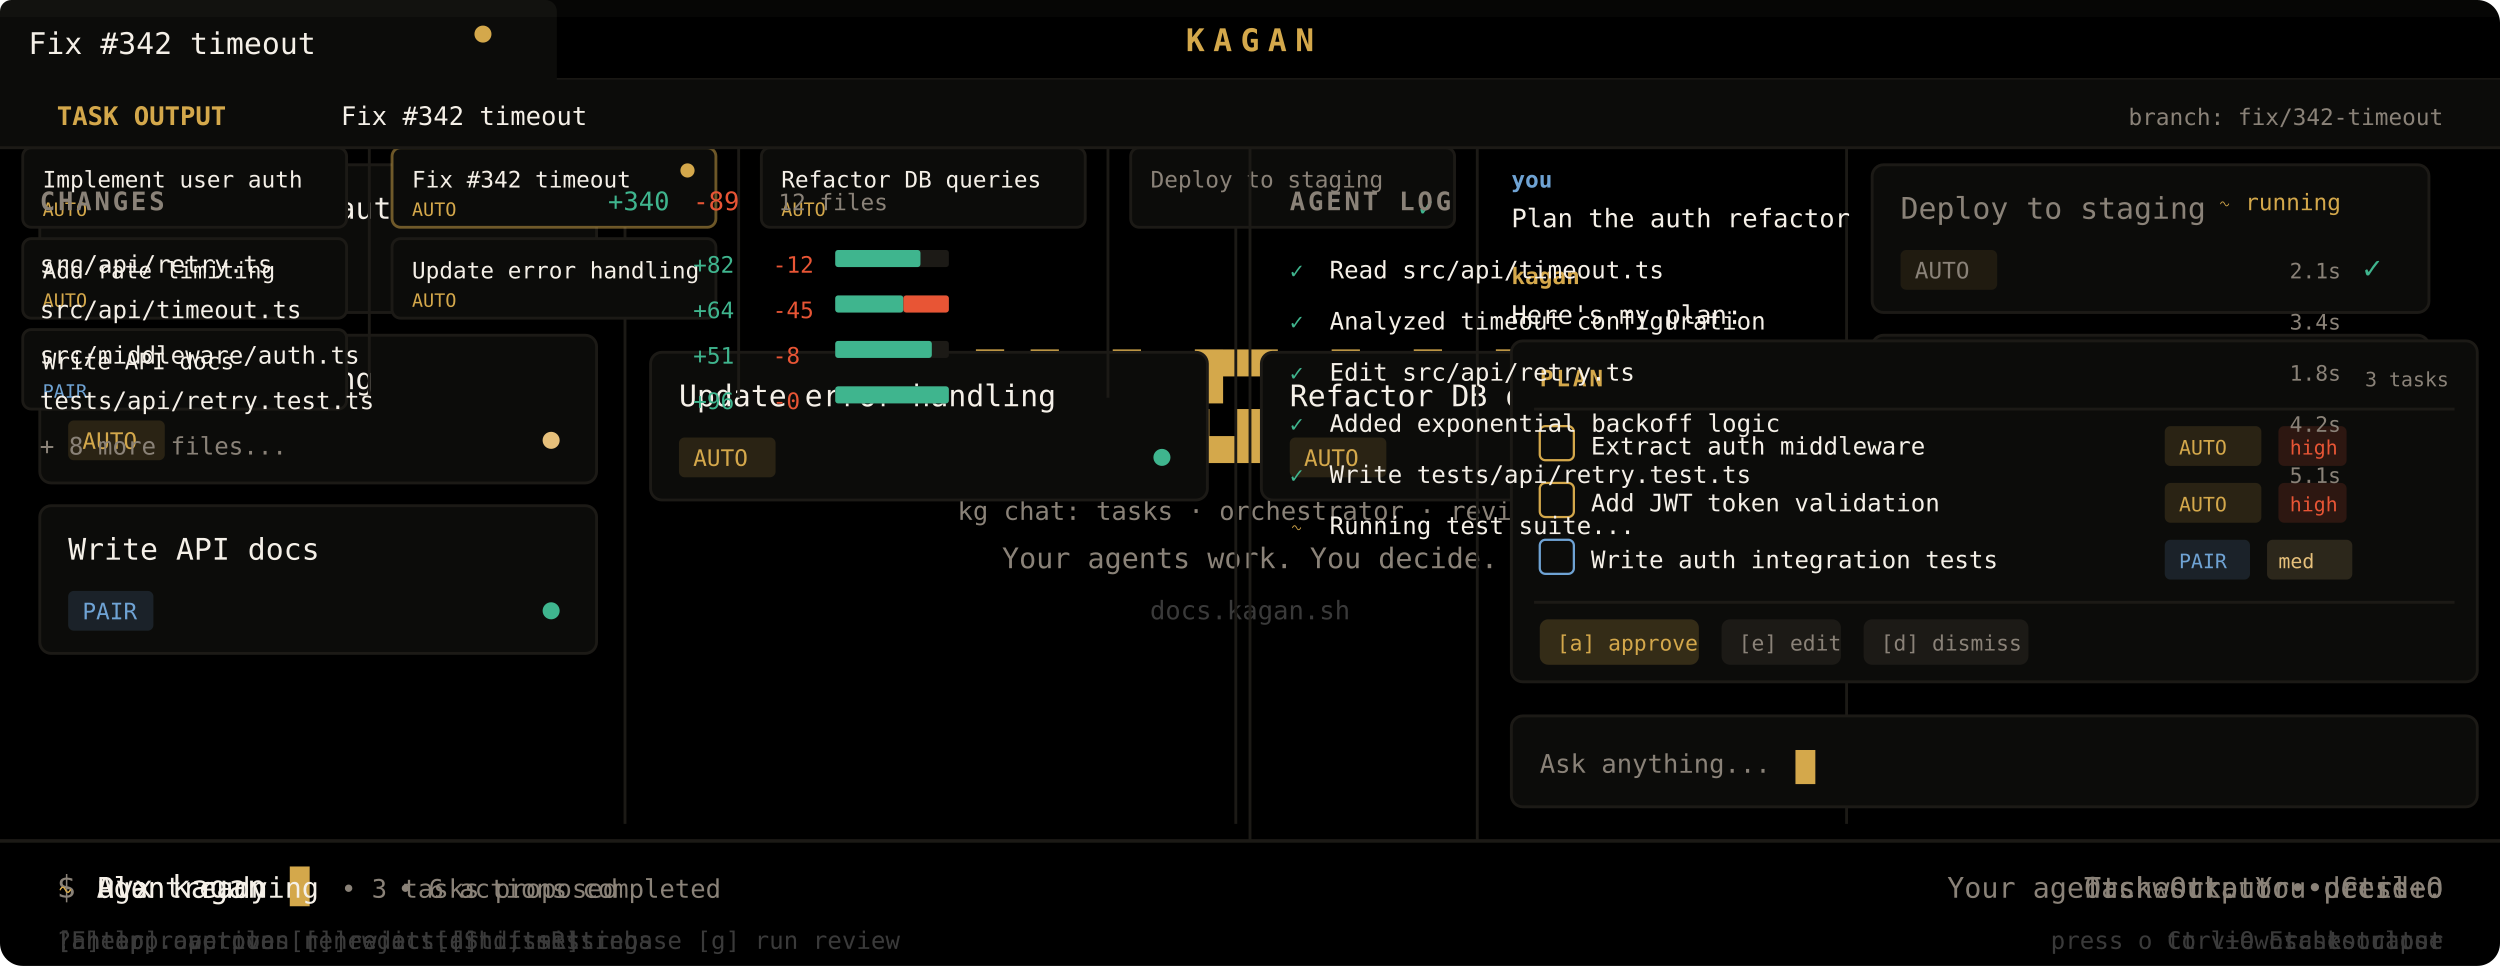
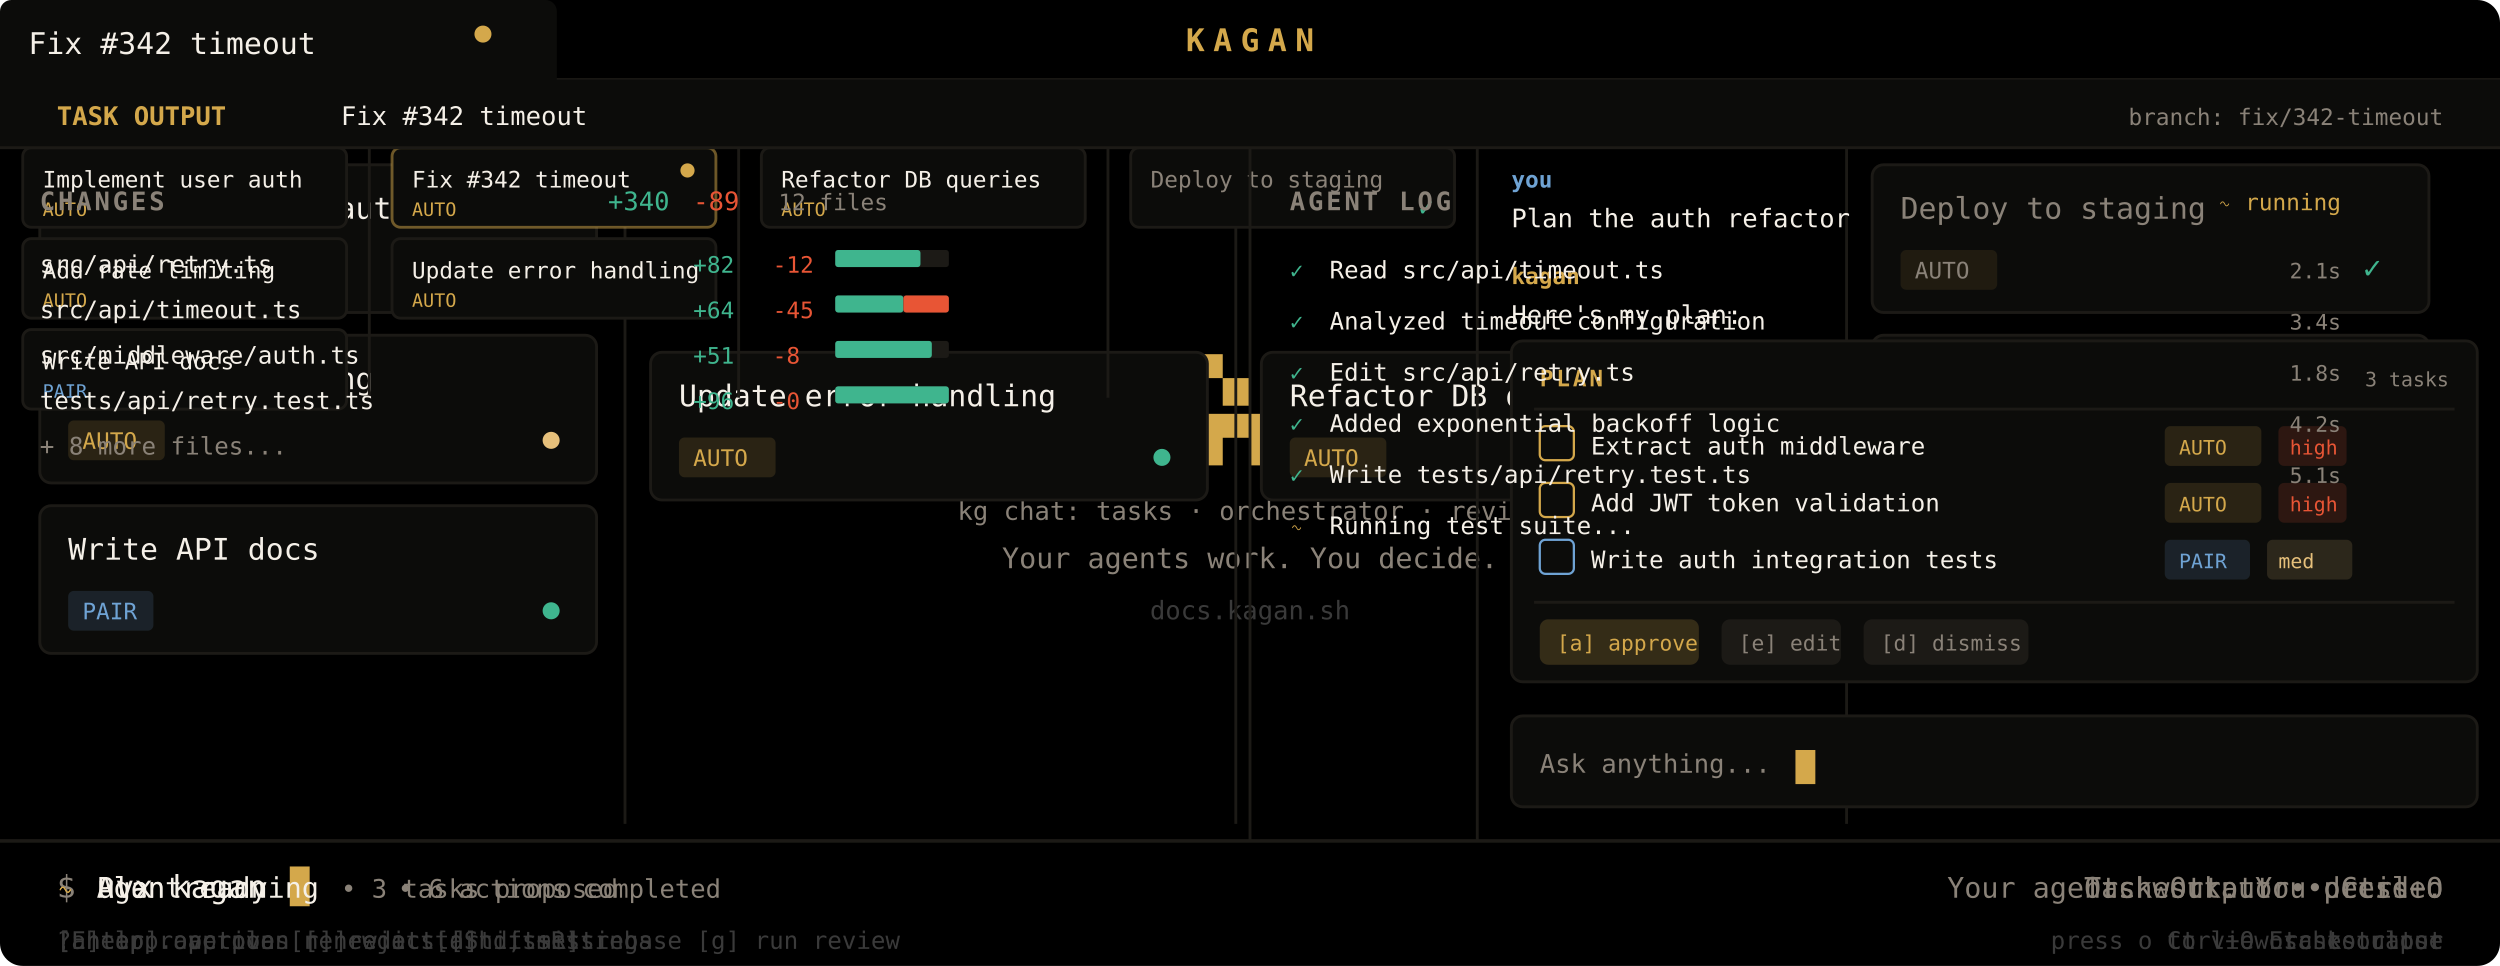
<svg xmlns="http://www.w3.org/2000/svg" viewBox="0 0 880 340" width="880" height="340">
  <style>
    text { font-family: 'SF Mono', 'Cascadia Code', 'Fira Code', 'JetBrains Mono', 'Consolas', monospace; }

    /* ---- 24s master cycle: splash(0-5s) s1(5-11s) s2(11-17s) s3(17-23s) wrap(23-24s) ---- */
    @keyframes splash  { 0%,16%{opacity:1} 20%,94%{opacity:0} 97%,100%{opacity:1} }
    @keyframes scene1  { 0%,18%{opacity:0} 21%,42%{opacity:1} 46%,100%{opacity:0} }
    @keyframes scene2  { 0%,44%{opacity:0} 46%,67%{opacity:1} 71%,100%{opacity:0} }
    @keyframes scene3  { 0%,69%{opacity:0} 71%,92%{opacity:1} 96%,100%{opacity:0} }
    @keyframes chrome  { 0%,18%{opacity:0} 21%,94%{opacity:1} 96%,100%{opacity:0} }
    .splash{animation:splash 24s ease-in-out infinite}
    .s1{animation:scene1 24s ease-in-out infinite} .s2{animation:scene2 24s ease-in-out infinite}
    .s3{animation:scene3 24s ease-in-out infinite} .chrome{animation:chrome 24s ease-in-out infinite}

    /* Logo pop: scale up with overshoot, settle, hold */
    @keyframes logoPop {
      0%   { transform:scale(0.7); opacity:0; }
      3%   { transform:scale(1.06); opacity:1; }
      5%   { transform:scale(0.97); opacity:1; }
      7%   { transform:scale(1); opacity:1; }
      94%  { transform:scale(1); opacity:1; }
      97%  { transform:scale(0.7); opacity:0; }
      100% { transform:scale(0.7); opacity:0; }
    }
    .logo-pop { transform-origin:0px 0px; animation:logoPop 24s ease-in-out infinite; }

    /* Tagline fade, slightly delayed */
    @keyframes tagFade { 0%,5%{opacity:0} 8%,94%{opacity:1} 97%,100%{opacity:0} }
    .tag-fade { animation:tagFade 24s ease-in-out infinite; }
    @keyframes asciiPop { 0%{transform:translateY(6px);opacity:0} 5%{transform:translateY(0);opacity:1} 94%{opacity:1} 100%{opacity:0} }
    .ascii-pop { animation:asciiPop 24s ease-in-out infinite; }
    @keyframes asciiGlow { 0%,100%{opacity:.92} 50%{opacity:1} }
    .ascii-glow { animation:asciiGlow 3s ease-in-out infinite; }
+     .ascii-logo {
+       font-family: ui-monospace, "SFMono-Regular", Menlo, Monaco, Consolas,
+         "Liberation Mono", "Courier New", monospace;
+       font-variant-ligatures: none;
+       letter-spacing: 0;
+     }
    @keyframes hintPulse { 0%,100%{opacity:.7} 50%{opacity:1} }
    .hint-pulse { animation:hintPulse 2.4s ease-in-out infinite; }
    @keyframes approveGlow { 0%,100%{opacity:.2} 50%{opacity:.36} }
    .approve-glow { animation:approveGlow 1.8s ease-in-out infinite; }

    /* Scene indicator dots */
    @keyframes d0{0%,16%{fill:#d4a84b}20%,94%{fill:#3a3a3a}97%,100%{fill:#d4a84b}}
    @keyframes d1{0%,18%{fill:#3a3a3a}21%,42%{fill:#d4a84b}46%,100%{fill:#3a3a3a}}
    @keyframes d2{0%,44%{fill:#3a3a3a}46%,67%{fill:#d4a84b}71%,100%{fill:#3a3a3a}}
    @keyframes d3{0%,69%{fill:#3a3a3a}71%,92%{fill:#d4a84b}96%,100%{fill:#3a3a3a}}
    .d0{animation:d0 24s ease-in-out infinite} .d1{animation:d1 24s ease-in-out infinite}
    .d2{animation:d2 24s ease-in-out infinite} .d3{animation:d3 24s ease-in-out infinite}

    /* Card entrance */
    @keyframes fadeIn{from{opacity:0}to{opacity:1}}
    .c1{animation:fadeIn .4s .2s ease both} .c2{animation:fadeIn .4s .35s ease both}
    .c3{animation:fadeIn .4s .5s ease both} .c4{animation:fadeIn .4s .65s ease both}
    .c5{animation:fadeIn .4s .8s ease both}

    /* Card flow */
    @keyframes flow{0%,38%{transform:translate(229px,64px);opacity:1}42%,88%{transform:translate(444px,64px);opacity:1}93%{transform:translate(444px,64px);opacity:0}94%{transform:translate(229px,64px);opacity:0}100%{transform:translate(229px,64px);opacity:1}}
    .flow-card{animation:flow 10s ease-in-out infinite}
    @keyframes flowPulse{0%,35%{stroke:#d4a84b;stroke-opacity:.8}38%,94%{stroke:#1C1A16;stroke-opacity:1}100%{stroke:#d4a84b;stroke-opacity:.3}}
    .flow-border{animation:flowPulse 10s ease-in-out infinite}
    @keyframes flowDot{0%,35%{opacity:.8}38%,100%{opacity:0}} .flow-dot{animation:flowDot 10s ease-in-out infinite}

    /* Shared */
    @keyframes blink{0%,100%{opacity:1}50%{opacity:0}} .cursor{animation:blink 1s step-end infinite}
    @keyframes think{0%,100%{opacity:.4}50%{opacity:1}} .thinking{animation:think 1.5s ease-in-out infinite}
    @keyframes logAppear{0%,60%{opacity:0}70%,100%{opacity:1}} .log-late{animation:logAppear 6s ease both infinite}
-     @keyframes scan{from{transform:translateY(-8px)}to{transform:translateY(340px)}} .scanline{animation:scan 6s linear infinite;opacity:.025}
  </style>
  <rect width="880" height="340" rx="8" fill="#000000" />
  <g class="splash">
    <g transform="translate(440,138)">
      <g class="ascii-pop">
-         <text class="ascii-glow" x="0" y="0" text-anchor="middle" font-size="16" fill="#d4a84b">█▄▀  ▄▀▄  █▀▀  ▄▀▄  █▄  █</text>
-         <text class="ascii-glow" x="0" y="21" text-anchor="middle" font-size="16" fill="#d4a84b">█▀▄  █▀█  █▄█  █▀█  █ ▀▄█</text>
+         <text class="ascii-glow ascii-logo" x="0" y="0" text-anchor="middle" font-size="16" fill="#d4a84b" xml:space="preserve">
+           <tspan x="0" y="0">█▄▀  ▄▀▄  █▀▀  ▄▀▄  █▄  █</tspan>
+           <tspan x="0" y="21">█▀▄  █▀█  █▄█  █▀█  █ ▀▄█</tspan>
+         </text>
      </g>
    </g>
    <text class="tag-fade" x="440" y="183" text-anchor="middle" font-size="9" fill="#8A8278">kg chat: tasks · orchestrator · review</text>
    <text class="tag-fade" x="440" y="200" text-anchor="middle" font-size="10" fill="#8A8278">Your agents work. You decide.</text>
    <text class="tag-fade" x="440" y="218" text-anchor="middle" font-size="9" fill="#3a3a3a">docs.kagan.sh</text>
  </g>
  <g class="chrome">
    <circle cx="20" cy="14" r="4.5" fill="#3a3a3a" />
    <circle cx="34" cy="14" r="4.5" fill="#3a3a3a" />
    <circle cx="48" cy="14" r="4.5" fill="#3a3a3a" />
    <text x="440" y="18" text-anchor="middle" font-size="11" font-weight="600" fill="#d4a84b" letter-spacing="3">KAGAN</text>
    <line x1="0" y1="28" x2="880" y2="28" stroke="#1C1A16" />
  </g>
  <g class="s1">
    <text x="117" y="47" text-anchor="middle" font-size="9" font-weight="500" fill="#8A8278" letter-spacing="1.5">BACKLOG</text>
    <text x="332" y="47" text-anchor="middle" font-size="9" font-weight="500" fill="#8A8278" letter-spacing="1.5">IN PROGRESS</text>
    <text x="547" y="47" text-anchor="middle" font-size="9" font-weight="500" fill="#8A8278" letter-spacing="1.5">REVIEW</text>
    <text x="762" y="47" text-anchor="middle" font-size="9" font-weight="500" fill="#d4a84b" letter-spacing="1.5">DONE</text>
    <line x1="220" y1="34" x2="220" y2="290" stroke="#1C1A16" />
    <line x1="435" y1="34" x2="435" y2="290" stroke="#1C1A16" />
    <line x1="650" y1="34" x2="650" y2="290" stroke="#1C1A16" />
    <g transform="translate(14,36)">
      <rect width="95" height="14" rx="3" fill="#0C0C0A" stroke="#1C1A16" />
      <text x="8" y="10" font-size="7" fill="#8A8278">tasks 48</text>
      <rect x="102" width="100" height="14" rx="3" fill="#0C0C0A" stroke="#1C1A16" />
      <text x="110" y="10" font-size="7" fill="#F5F0E8">active 7</text>
      <rect class="hint-pulse" x="209" width="100" height="14" rx="3" fill="#d4a84b" opacity=".16" />
      <text x="217" y="10" font-size="7" fill="#d4a84b">review 3</text>
      <rect x="316" width="95" height="14" rx="3" fill="#0C0C0A" stroke="#1C1A16" />
      <text x="324" y="10" font-size="7" fill="#3fb58e">done 38</text>
    </g>
    <g class="c1" transform="translate(14,58)">
      <rect width="196" height="52" rx="4" fill="#0C0C0A" stroke="#1C1A16" />
      <text x="10" y="19" font-size="10.5" fill="#F5F0E8">Implement user auth</text>
      <rect x="10" y="30" width="34" height="14" rx="2" fill="#d4a84b" opacity=".15" />
      <text x="15" y="40" font-size="8" font-weight="500" fill="#d4a84b">AUTO</text>
      <circle cx="180" cy="37" r="3" fill="#e85535" />
    </g>
    <g class="c2" transform="translate(14,118)">
      <rect width="196" height="52" rx="4" fill="#0C0C0A" stroke="#1C1A16" />
      <text x="10" y="19" font-size="10.5" fill="#F5F0E8">Add rate limiting</text>
      <rect x="10" y="30" width="34" height="14" rx="2" fill="#d4a84b" opacity=".15" />
      <text x="15" y="40" font-size="8" font-weight="500" fill="#d4a84b">AUTO</text>
      <circle cx="180" cy="37" r="3" fill="#e6c07b" />
    </g>
    <g class="c3" transform="translate(14,178)">
      <rect width="196" height="52" rx="4" fill="#0C0C0A" stroke="#1C1A16" />
      <text x="10" y="19" font-size="10.5" fill="#F5F0E8">Write API docs</text>
      <rect x="10" y="30" width="30" height="14" rx="2" fill="#6fa3d4" opacity=".15" />
      <text x="15" y="40" font-size="8" font-weight="500" fill="#6fa3d4">PAIR</text>
      <circle cx="180" cy="37" r="3" fill="#3fb58e" />
    </g>
    <g class="c5" transform="translate(229,124)">
      <rect width="196" height="52" rx="4" fill="#0C0C0A" stroke="#1C1A16" />
      <text x="10" y="19" font-size="10.5" fill="#F5F0E8">Update error handling</text>
      <rect x="10" y="30" width="34" height="14" rx="2" fill="#d4a84b" opacity=".15" />
      <text x="15" y="40" font-size="8" font-weight="500" fill="#d4a84b">AUTO</text>
      <circle cx="180" cy="37" r="3" fill="#3fb58e" />
    </g>
    <g class="flow-card">
      <rect width="196" height="52" rx="4" fill="#0C0C0A" class="flow-border" stroke-width="1.5" />
      <text x="10" y="19" font-size="10.5" fill="#F5F0E8">Fix #342 timeout</text>
      <rect x="10" y="30" width="34" height="14" rx="2" fill="#d4a84b" opacity=".15" />
      <text x="15" y="40" font-size="8" font-weight="500" fill="#d4a84b">AUTO</text>
      <circle cx="180" cy="37" r="3" fill="#e85535" />
      <circle cx="170" cy="12" r="3" fill="#d4a84b" class="flow-dot" />
    </g>
    <g class="c4" transform="translate(444,124)">
      <rect width="196" height="52" rx="4" fill="#0C0C0A" stroke="#1C1A16" />
      <text x="10" y="19" font-size="10.5" fill="#F5F0E8">Refactor DB queries</text>
      <rect x="10" y="30" width="34" height="14" rx="2" fill="#d4a84b" opacity=".15" />
      <text x="15" y="40" font-size="8" font-weight="500" fill="#d4a84b">AUTO</text>
      <circle cx="180" cy="37" r="3" fill="#e6c07b" />
    </g>
    <g class="c4" transform="translate(659,58)">
      <rect width="196" height="52" rx="4" fill="#0C0C0A" stroke="#1C1A16" />
      <text x="10" y="19" font-size="10.5" fill="#8A8278">Deploy to staging</text>
      <rect x="10" y="30" width="34" height="14" rx="2" fill="#d4a84b" opacity=".1" />
      <text x="15" y="40" font-size="8" font-weight="500" fill="#8A8278">AUTO</text>
      <text x="176" y="40" font-size="11" fill="#3fb58e" text-anchor="middle">✓</text>
    </g>
    <g class="c5" transform="translate(659,118)">
      <rect width="196" height="52" rx="4" fill="#0C0C0A" stroke="#1C1A16" />
      <text x="10" y="19" font-size="10.5" fill="#8A8278">Setup CI pipeline</text>
      <rect x="10" y="30" width="30" height="14" rx="2" fill="#6fa3d4" opacity=".1" />
      <text x="15" y="40" font-size="8" font-weight="500" fill="#8A8278">PAIR</text>
      <text x="176" y="40" font-size="11" fill="#3fb58e" text-anchor="middle">✓</text>
    </g>
    <line x1="0" y1="296" x2="880" y2="296" stroke="#1C1A16" />
    <text x="20" y="316" font-size="11" fill="#8A8278">$</text>
    <text x="34" y="316" font-size="11" fill="#F5F0E8">uvx kagan</text>
    <rect x="102" y="305" width="7" height="14" fill="#d4a84b" class="cursor" />
    <text x="860" y="316" text-anchor="end" font-size="10" fill="#8A8278">Your agents work. You decide.</text>
    <text x="20" y="334" font-size="8.5" fill="#3a3a3a">? help   . actions   n new   a start   , settings</text>
    <text x="860" y="334" text-anchor="end" font-size="8.5" fill="#3a3a3a">Ctrl+O orchestrator</text>
  </g>
  <g class="s2">
    <text x="65" y="44" text-anchor="middle" font-size="8" fill="#8A8278" letter-spacing="1">BACKLOG</text>
    <text x="195" y="44" text-anchor="middle" font-size="8" fill="#8A8278" letter-spacing="1">IN PROGRESS</text>
    <text x="325" y="44" text-anchor="middle" font-size="8" fill="#8A8278" letter-spacing="1">REVIEW</text>
    <text x="455" y="44" text-anchor="middle" font-size="8" fill="#d4a84b" letter-spacing="1">DONE</text>
    <line x1="130" y1="36" x2="130" y2="140" stroke="#1C1A16" />
    <line x1="260" y1="36" x2="260" y2="140" stroke="#1C1A16" />
    <line x1="390" y1="36" x2="390" y2="140" stroke="#1C1A16" />
    <g transform="translate(8,52)">
      <rect width="114" height="28" rx="3" fill="#0C0C0A" stroke="#1C1A16" />
      <text x="7" y="14" font-size="8" fill="#F5F0E8">Implement user auth</text>
      <text x="7" y="24" font-size="6.5" fill="#d4a84b">AUTO</text>
    </g>
    <g transform="translate(8,84)">
      <rect width="114" height="28" rx="3" fill="#0C0C0A" stroke="#1C1A16" />
      <text x="7" y="14" font-size="8" fill="#F5F0E8">Add rate limiting</text>
      <text x="7" y="24" font-size="6.5" fill="#d4a84b">AUTO</text>
    </g>
    <g transform="translate(8,116)">
      <rect width="114" height="28" rx="3" fill="#0C0C0A" stroke="#1C1A16" />
      <text x="7" y="14" font-size="8" fill="#F5F0E8">Write API docs</text>
      <text x="7" y="24" font-size="6.5" fill="#6fa3d4">PAIR</text>
    </g>
    <g transform="translate(138,52)">
      <rect width="114" height="28" rx="3" fill="#0C0C0A" stroke="#d4a84b" stroke-opacity=".5" />
      <text x="7" y="14" font-size="8" fill="#F5F0E8">Fix #342 timeout</text>
      <text x="7" y="24" font-size="6.5" fill="#d4a84b">AUTO</text>
      <circle cx="104" cy="8" r="2.5" fill="#d4a84b" class="thinking" />
    </g>
    <g transform="translate(138,84)">
      <rect width="114" height="28" rx="3" fill="#0C0C0A" stroke="#1C1A16" />
      <text x="7" y="14" font-size="8" fill="#F5F0E8">Update error handling</text>
      <text x="7" y="24" font-size="6.5" fill="#d4a84b">AUTO</text>
    </g>
    <g transform="translate(268,52)">
      <rect width="114" height="28" rx="3" fill="#0C0C0A" stroke="#1C1A16" />
      <text x="7" y="14" font-size="8" fill="#F5F0E8">Refactor DB queries</text>
      <text x="7" y="24" font-size="6.5" fill="#d4a84b">AUTO</text>
    </g>
    <g transform="translate(398,52)">
      <rect width="114" height="28" rx="3" fill="#0C0C0A" stroke="#1C1A16" />
      <text x="7" y="14" font-size="8" fill="#8A8278">Deploy to staging</text>
      <text x="104" y="24" font-size="9" fill="#3fb58e" text-anchor="middle">✓</text>
    </g>
    <line x1="520" y1="28" x2="520" y2="296" stroke="#1C1A16" />
    <rect x="524" y="32" width="352" height="16" fill="#0C0C0A" />
    <text x="700" y="44" text-anchor="middle" font-size="8" font-weight="600" fill="#d4a84b" letter-spacing="1.5">ORCHESTRATOR</text>
    <text x="856" y="44" text-anchor="end" font-size="7" fill="#8A8278">Ctrl+O</text>
    <g transform="translate(532,56)">
      <text x="0" y="10" font-size="8" font-weight="600" fill="#6fa3d4">you</text>
      <text x="0" y="24" font-size="9" fill="#F5F0E8">Plan the auth refactor</text>
    </g>
    <g transform="translate(532,90)">
      <text x="0" y="10" font-size="8" font-weight="600" fill="#d4a84b">kagan</text>
      <text x="0" y="24" font-size="9" fill="#F5F0E8">Here's my plan:</text>
    </g>
    <g transform="translate(532,120)">
      <rect width="340" height="120" rx="4" fill="#0C0C0A" stroke="#1C1A16" />
      <text x="10" y="16" font-size="8" font-weight="600" fill="#d4a84b" letter-spacing="1">PLAN</text>
      <text x="330" y="16" text-anchor="end" font-size="7" fill="#8A8278">3 tasks</text>
      <line x1="8" y1="24" x2="332" y2="24" stroke="#1C1A16" />
      <rect x="10" y="30" width="12" height="12" rx="2" fill="#0C0C0A" stroke="#d4a84b" stroke-width=".8" />
      <text x="28" y="40" font-size="8.5" fill="#F5F0E8">Extract auth middleware</text>
      <rect x="230" y="30" width="34" height="14" rx="2" fill="#d4a84b" opacity=".15" />
      <text x="235" y="40" font-size="7" fill="#d4a84b">AUTO</text>
      <rect x="270" y="30" width="24" height="14" rx="2" fill="#e85535" opacity=".15" />
      <text x="274" y="40" font-size="7" fill="#e85535">high</text>
      <rect x="10" y="50" width="12" height="12" rx="2" fill="#0C0C0A" stroke="#d4a84b" stroke-width=".8" />
      <text x="28" y="60" font-size="8.5" fill="#F5F0E8">Add JWT token validation</text>
      <rect x="230" y="50" width="34" height="14" rx="2" fill="#d4a84b" opacity=".15" />
      <text x="235" y="60" font-size="7" fill="#d4a84b">AUTO</text>
      <rect x="270" y="50" width="24" height="14" rx="2" fill="#e85535" opacity=".15" />
      <text x="274" y="60" font-size="7" fill="#e85535">high</text>
      <rect x="10" y="70" width="12" height="12" rx="2" fill="#0C0C0A" stroke="#6fa3d4" stroke-width=".8" />
      <text x="28" y="80" font-size="8.5" fill="#F5F0E8">Write auth integration tests</text>
      <rect x="230" y="70" width="30" height="14" rx="2" fill="#6fa3d4" opacity=".15" />
      <text x="235" y="80" font-size="7" fill="#6fa3d4">PAIR</text>
      <rect x="266" y="70" width="30" height="14" rx="2" fill="#e6c07b" opacity=".15" />
      <text x="270" y="80" font-size="7" fill="#e6c07b">med</text>
      <line x1="8" y1="92" x2="332" y2="92" stroke="#1C1A16" />
      <rect class="approve-glow" x="10" y="98" width="56" height="16" rx="3" fill="#d4a84b" opacity=".2" />
      <text x="16" y="109" font-size="7.5" fill="#d4a84b">[a] approve</text>
      <rect x="74" y="98" width="42" height="16" rx="3" fill="#1C1A16" />
      <text x="80" y="109" font-size="7.5" fill="#8A8278">[e] edit</text>
      <rect x="124" y="98" width="58" height="16" rx="3" fill="#1C1A16" />
      <text x="130" y="109" font-size="7.5" fill="#8A8278">[d] dismiss</text>
    </g>
    <g transform="translate(532,252)">
      <rect width="340" height="32" rx="4" fill="#0C0C0A" stroke="#1C1A16" />
      <text x="10" y="20" font-size="9" fill="#8A8278">Ask anything...</text>
      <rect x="100" y="12" width="7" height="12" fill="#d4a84b" class="cursor" />
    </g>
    <line x1="0" y1="296" x2="880" y2="296" stroke="#1C1A16" />
    <text x="20" y="316" font-size="10" fill="#d4a84b">∿</text>
    <text x="34" y="316" font-size="10" fill="#F5F0E8">Plan ready</text>
    <text x="120" y="316" font-size="9" fill="#8A8278">• 3 tasks proposed</text>
    <text x="860" y="316" text-anchor="end" font-size="10" fill="#8A8278">Orchestrator • Ctrl+O</text>
    <text x="20" y="334" font-size="8.5" fill="#3a3a3a">[a] approve plan   [e] edit   [d] dismiss</text>
    <text x="860" y="334" text-anchor="end" font-size="8.5" fill="#3a3a3a">press o to view task output</text>
  </g>
  <g class="s3">
    <rect x="0" y="28" width="880" height="24" fill="#0C0C0A" />
    <text x="20" y="44" font-size="9" font-weight="600" fill="#d4a84b">TASK OUTPUT</text>
    <text x="120" y="44" font-size="9" fill="#F5F0E8">Fix #342 timeout</text>
    <text x="860" y="44" text-anchor="end" font-size="8" fill="#8A8278">branch: fix/342-timeout</text>
    <line x1="0" y1="52" x2="880" y2="52" stroke="#1C1A16" />
    <g transform="translate(14,60)">
      <text x="0" y="14" font-size="9" font-weight="600" fill="#8A8278" letter-spacing="1">CHANGES</text>
      <text x="200" y="14" font-size="9" fill="#3fb58e">+340</text>
      <text x="230" y="14" font-size="9" fill="#e85535">-89</text>
      <text x="260" y="14" font-size="8" fill="#8A8278">12 files</text>
      <g transform="translate(0,24)">
        <text x="0" y="12" font-size="8.5" fill="#F5F0E8">src/api/retry.ts</text>
        <text x="230" y="12" font-size="8" fill="#3fb58e">+82</text>
        <text x="258" y="12" font-size="8" fill="#e85535">-12</text>
        <rect x="280" y="4" width="40" height="6" rx="1" fill="#1C1A16" />
        <rect x="280" y="4" width="30" height="6" rx="1" fill="#3fb58e" />
        <text x="0" y="28" font-size="8.5" fill="#F5F0E8">src/api/timeout.ts</text>
        <text x="230" y="28" font-size="8" fill="#3fb58e">+64</text>
        <text x="258" y="28" font-size="8" fill="#e85535">-45</text>
        <rect x="280" y="20" width="40" height="6" rx="1" fill="#1C1A16" />
        <rect x="280" y="20" width="24" height="6" rx="1" fill="#3fb58e" />
        <rect x="304" y="20" width="16" height="6" rx="1" fill="#e85535" />
        <text x="0" y="44" font-size="8.5" fill="#F5F0E8">src/middleware/auth.ts</text>
        <text x="230" y="44" font-size="8" fill="#3fb58e">+51</text>
        <text x="258" y="44" font-size="8" fill="#e85535">-8</text>
        <rect x="280" y="36" width="40" height="6" rx="1" fill="#1C1A16" />
        <rect x="280" y="36" width="34" height="6" rx="1" fill="#3fb58e" />
        <text x="0" y="60" font-size="8.5" fill="#F5F0E8">tests/api/retry.test.ts</text>
        <text x="230" y="60" font-size="8" fill="#3fb58e">+96</text>
        <text x="258" y="60" font-size="8" fill="#e85535">-0</text>
        <rect x="280" y="52" width="40" height="6" rx="1" fill="#1C1A16" />
        <rect x="280" y="52" width="40" height="6" rx="1" fill="#3fb58e" />
        <text x="0" y="76" font-size="8.5" fill="#8A8278">+ 8 more files...</text>
      </g>
    </g>
    <line x1="440" y1="52" x2="440" y2="296" stroke="#1C1A16" />
    <g transform="translate(454,60)">
      <text x="0" y="14" font-size="9" font-weight="600" fill="#8A8278" letter-spacing="1">AGENT LOG</text>
      <text x="370" y="14" text-anchor="end" font-size="8" fill="#d4a84b" class="thinking">∿ running</text>
      <g transform="translate(0,26)">
        <text x="0" y="12" font-size="8" fill="#3fb58e">✓</text>
        <text x="14" y="12" font-size="8.5" fill="#F5F0E8">Read src/api/timeout.ts</text>
        <text x="370" y="12" text-anchor="end" font-size="7.5" fill="#8A8278">2.1s</text>
        <text x="0" y="30" font-size="8" fill="#3fb58e">✓</text>
        <text x="14" y="30" font-size="8.5" fill="#F5F0E8">Analyzed timeout configuration</text>
        <text x="370" y="30" text-anchor="end" font-size="7.5" fill="#8A8278">3.4s</text>
        <text x="0" y="48" font-size="8" fill="#3fb58e">✓</text>
        <text x="14" y="48" font-size="8.5" fill="#F5F0E8">Edit src/api/retry.ts</text>
        <text x="370" y="48" text-anchor="end" font-size="7.5" fill="#8A8278">1.8s</text>
        <text x="0" y="66" font-size="8" fill="#3fb58e">✓</text>
        <text x="14" y="66" font-size="8.5" fill="#F5F0E8">Added exponential backoff logic</text>
        <text x="370" y="66" text-anchor="end" font-size="7.5" fill="#8A8278">4.2s</text>
        <text x="0" y="84" font-size="8" fill="#3fb58e">✓</text>
        <text x="14" y="84" font-size="8.5" fill="#F5F0E8">Write tests/api/retry.test.ts</text>
        <text x="370" y="84" text-anchor="end" font-size="7.5" fill="#8A8278">5.1s</text>
        <g class="log-late">
          <text x="0" y="102" font-size="8" fill="#d4a84b" class="thinking">∿</text>
          <text x="14" y="102" font-size="8.5" fill="#F5F0E8">Running test suite...</text>
        </g>
      </g>
    </g>
    <line x1="0" y1="296" x2="880" y2="296" stroke="#1C1A16" />
    <text x="20" y="316" font-size="10" fill="#d4a84b">∿</text>
    <text x="34" y="316" font-size="10" fill="#F5F0E8" class="thinking">Agent running</text>
    <text x="140" y="316" font-size="9" fill="#8A8278">• 6 actions completed</text>
    <text x="860" y="316" text-anchor="end" font-size="10" fill="#8A8278">Task Output • press o</text>
    <text x="20" y="334" font-size="8.5" fill="#3a3a3a">[Enter] approve   [r] reject   [Shift+R] rebase   [g] run review</text>
    <text x="860" y="334" text-anchor="end" font-size="8.5" fill="#3a3a3a">Esc to close</text>
  </g>
  <circle cx="422" cy="330" r="3" class="d0" />
  <circle cx="434" cy="330" r="3" class="d1" />
  <circle cx="446" cy="330" r="3" class="d2" />
  <circle cx="458" cy="330" r="3" class="d3" />
-   <rect class="scanline" x="0" y="0" width="880" height="6" fill="#F5F0E8" />
</svg>
